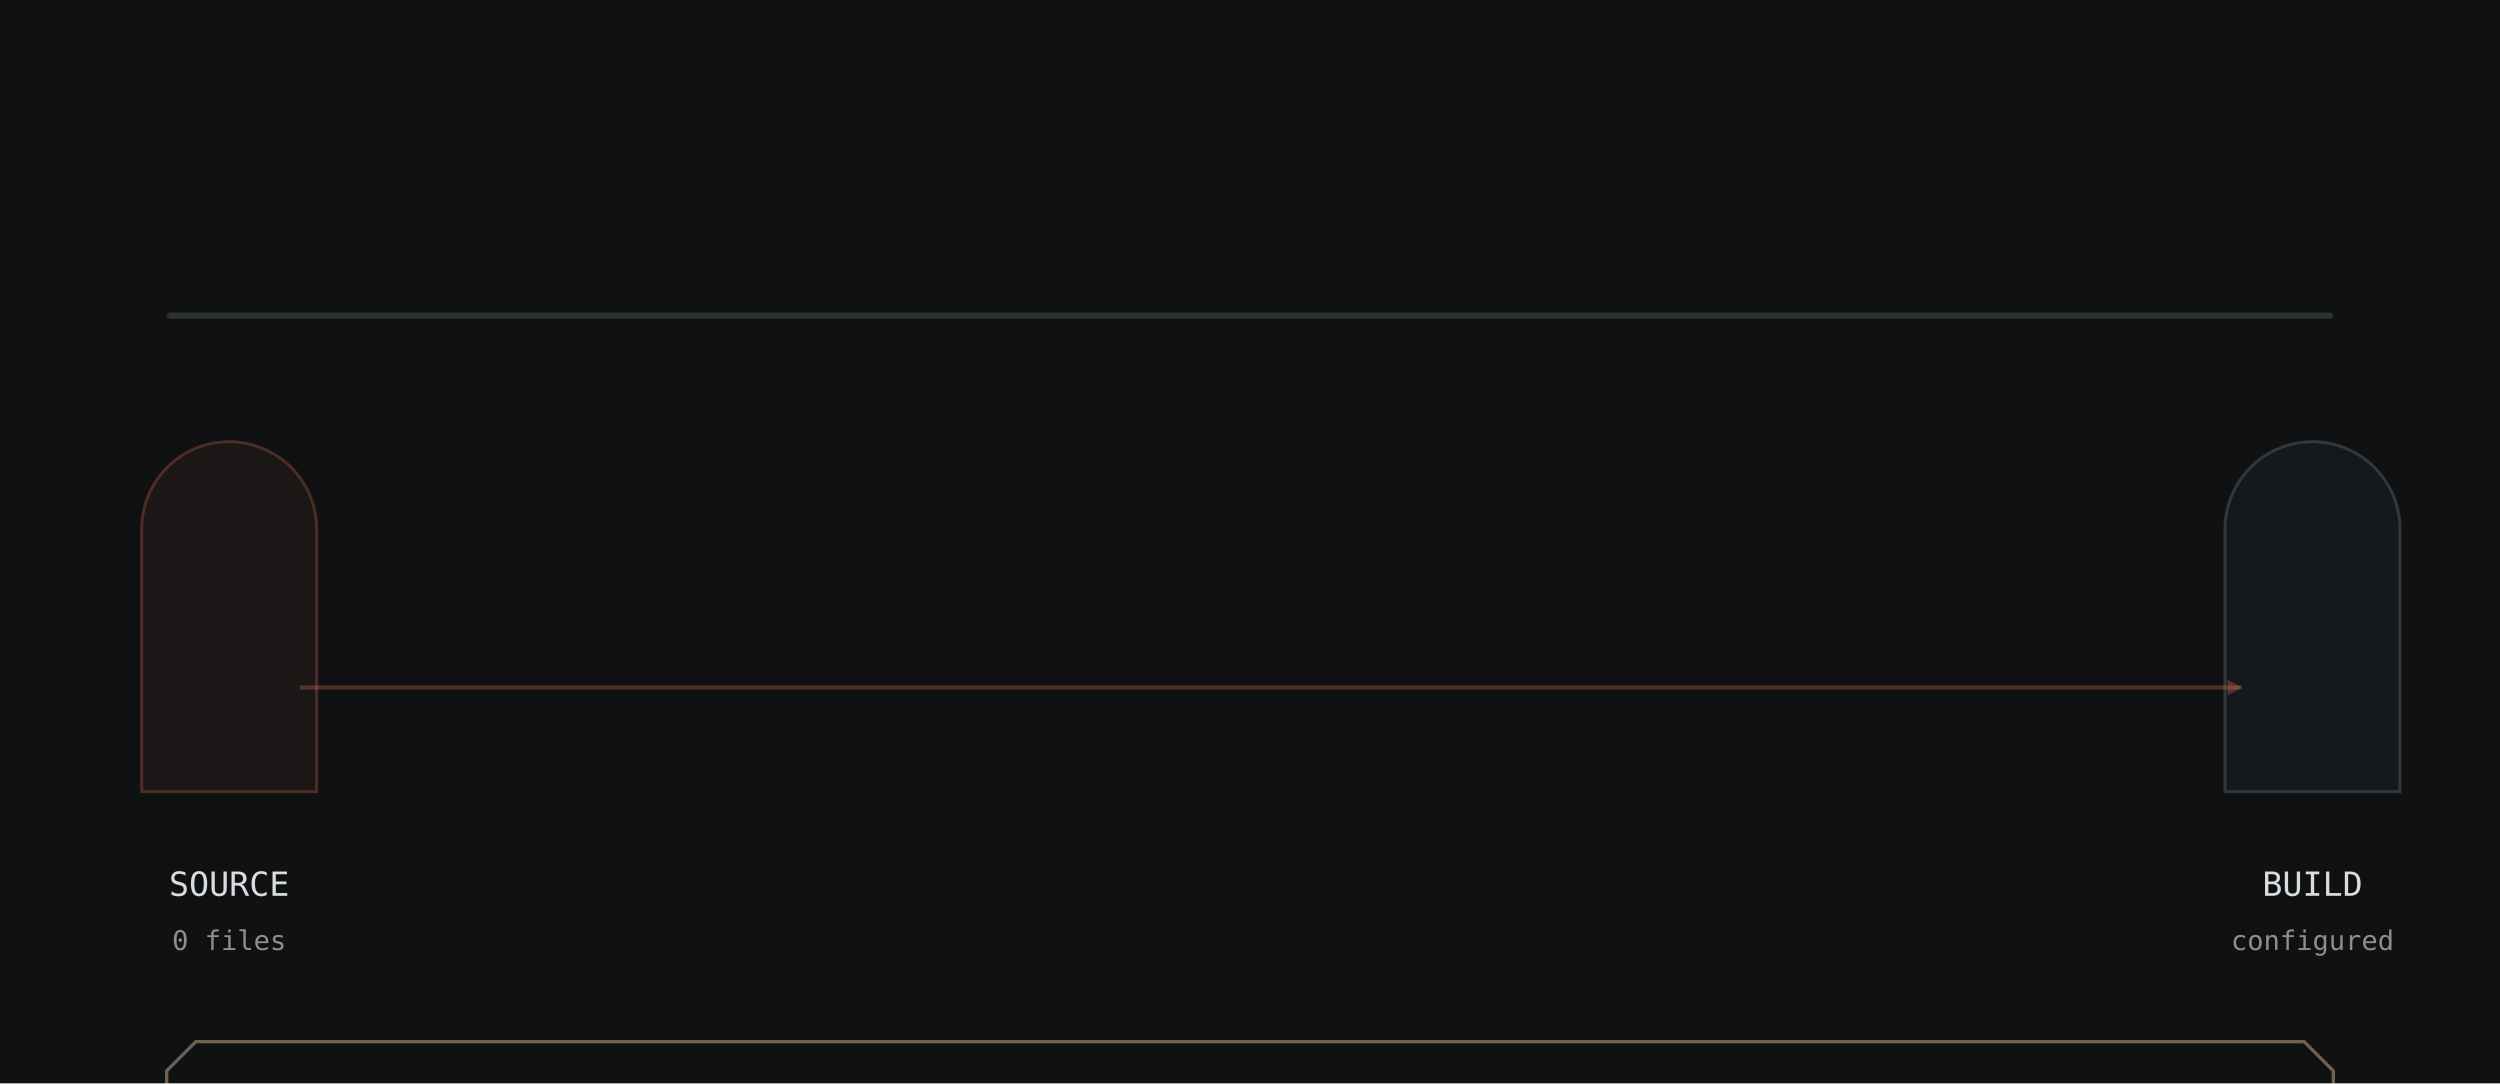
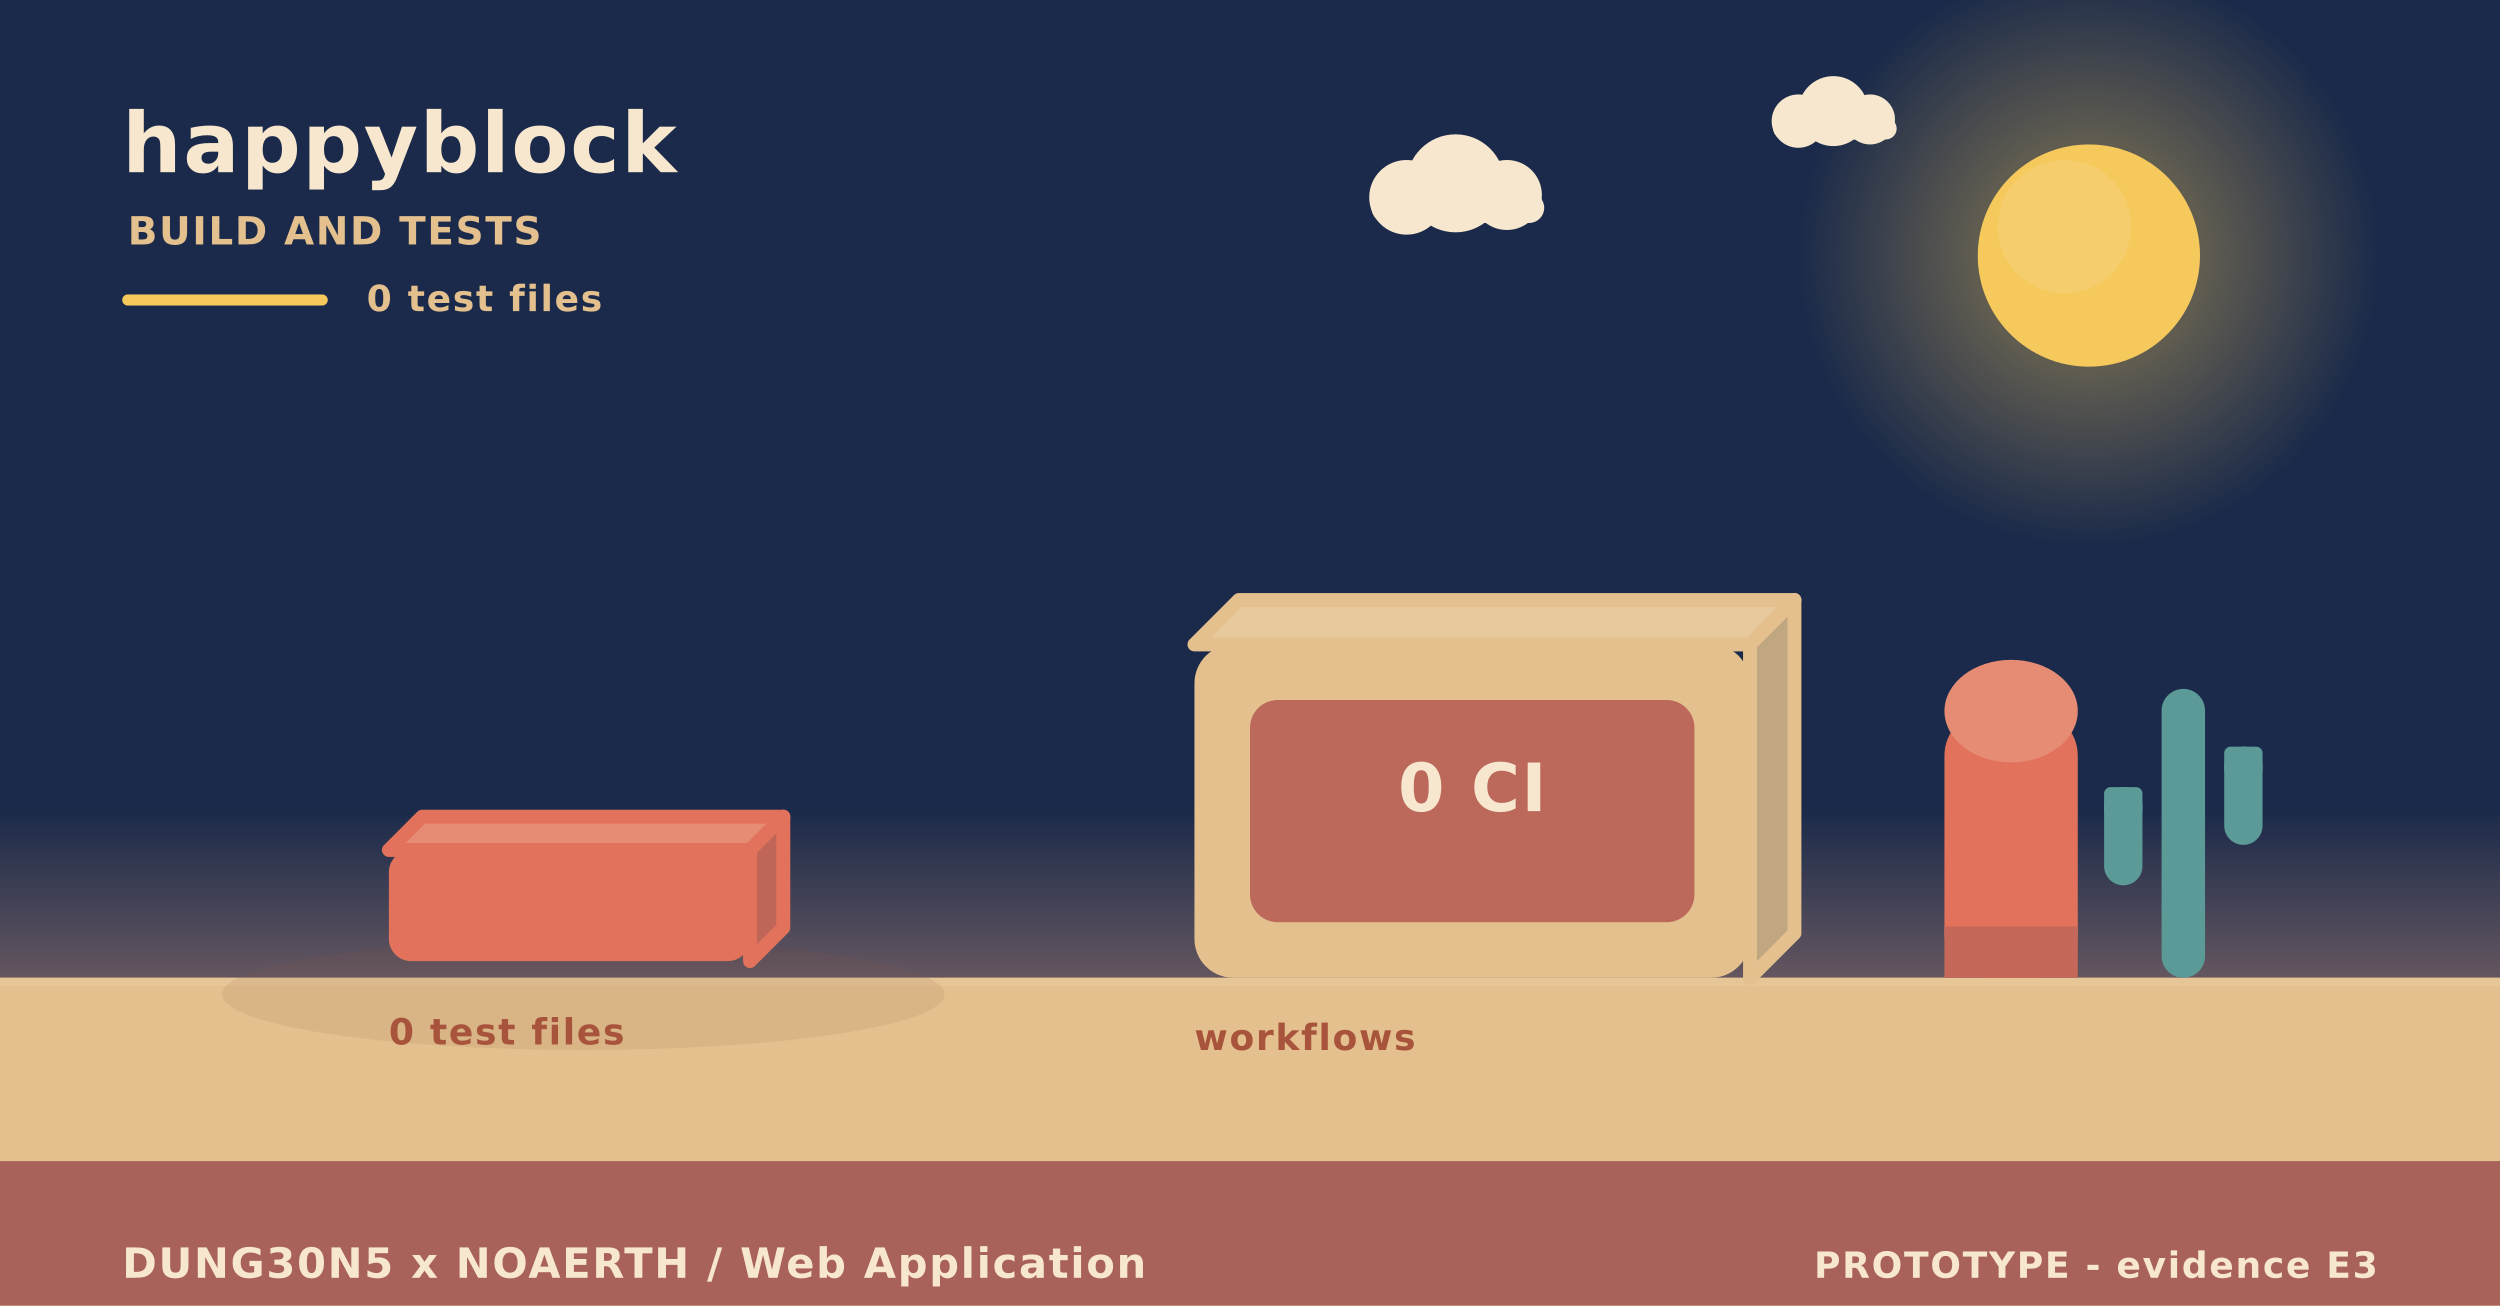
- <svg xmlns="http://www.w3.org/2000/svg" viewBox="0 0 1200 520" width="1200" height="520" role="img" aria-label="happyblock build evidence">
-   <rect width="1200" height="520" fill="#0f1113" />
-   <defs>
-     <linearGradient id="gb" x1="0" y1="0" x2="1" y2="1">
-       <stop offset="0%" stop-color="#ff7a5c" />
-       <stop offset="100%" stop-color="#9aa5b1" />
-     </linearGradient>
-   </defs>
-   <rect x="80.00" y="150.00" width="1040.00" height="3.00" rx="2.00" fill="rgba(241,243,245,0.140)" opacity="1.00" />
-   <path d="M68.00,380.00 L68.00,254.00 A42.00,42.00 0 0 1 152.00,254.00 L152.00,380.00 Z" fill="rgba(255,122,92,0.100)" opacity="0.55" stroke="rgba(255,122,92,0.450)" stroke-width="1.4" />
-   <polygon points="-192.26,189.00 -136.83,221.00 -136.83,157.00 -192.26,125.00" fill="#947d67" opacity="0.95" />
-   <polygon points="-247.68,221.00 -192.26,253.00 -192.26,189.00 -247.68,157.00" fill="#78818a" opacity="0.95" />
-   <polygon points="-192.26,125.00 -136.83,157.00 -192.26,189.00 -247.68,157.00" fill="#ff7a5c" opacity="0.95" />
-   <text x="110" y="430" font-family="ui-monospace,Menlo,monospace" font-size="16" fill="rgba(241,243,245,0.900)" text-anchor="middle">SOURCE</text>
-   <text x="110" y="456" font-family="ui-monospace,Menlo,monospace" font-size="13" fill="rgba(241,243,245,0.550)" text-anchor="middle">0 files</text>
-   <path d="M1068.00,380.00 L1068.00,254.00 A42.00,42.00 0 0 1 1152.00,254.00 L1152.00,380.00 Z" fill="rgba(154,165,177,0.100)" opacity="0.55" stroke="rgba(154,165,177,0.450)" stroke-width="1.4" />
-   <polygon points="673.77,689.00 729.19,721.00 729.19,657.00 673.77,625.00" fill="#947d67" opacity="0.95" />
-   <polygon points="618.34,721.00 673.77,753.00 673.77,689.00 618.34,657.00" fill="#78818a" opacity="0.95" />
-   <polygon points="673.77,625.00 729.19,657.00 673.77,689.00 618.34,657.00" fill="#9aa5b1" opacity="0.95" />
-   <text x="1110" y="430" font-family="ui-monospace,Menlo,monospace" font-size="16" fill="rgba(241,243,245,0.900)" text-anchor="middle">BUILD</text>
-   <text x="1110" y="456" font-family="ui-monospace,Menlo,monospace" font-size="13" fill="rgba(241,243,245,0.550)" text-anchor="middle">configured</text>
-   <line x1="144.00" y1="330.00" x2="1076.00" y2="330.00" stroke="rgba(255,122,92,0.500)" stroke-width="2.00" opacity="0.55" />
-   <polygon points="1076.00,330.00 1069.20,326.20 1069.20,333.80" fill="rgba(255,122,92,0.500)" opacity="0.55" />
-   <path d="M94.00,500.00 H1106.00 L1120.00,514.00 V546.00 L1106.00,560.00 H94.00 L80.00,546.00 V514.00 Z" fill="none" stroke="rgba(255,216,177,0.500)" stroke-width="1.60" opacity="0.80" />
-   <text x="600" y="536" font-family="ui-monospace,Menlo,monospace" font-size="16" fill="rgba(255,216,177,0.950)" text-anchor="middle">no test suite present in this repository — shown as measured, not implied</text>
+ <svg xmlns="http://www.w3.org/2000/svg" width="900" height="470" viewBox="0 0 900 470" role="img" aria-label="happyblock - how it is verified">
+   <linearGradient id="skyb" x1="0" y1="0" x2="0" y2="1">
+     <stop offset="0" stop-color="#1b2a4a" />
+     <stop offset="0.62" stop-color="#1b2a4a" />
+     <stop offset="1" stop-color="#f3ad8a" />
+   </linearGradient>
+   <rect width="900" height="470" fill="url(#skyb)" />
+   <radialGradient id="sunb">
+     <stop offset="0.35" stop-color="#f5c95c" stop-opacity="0.34" />
+     <stop offset="1" stop-color="#f5c95c" stop-opacity="0" />
+   </radialGradient>
+   <circle cx="752" cy="92" r="104" fill="url(#sunb)" />
+   <circle cx="752" cy="92" r="40" fill="#f5c95c" />
+   <circle cx="743.2" cy="81.6" r="24" fill="#f5d27e" opacity="0.5" />
+   <g>
+     <circle cx="524" cy="66" r="17.64" fill="#f6e7ce" />
+     <circle cx="506.36" cy="71.04" r="13.44" fill="#f6e7ce" />
+     <circle cx="542.48" cy="70.2" r="12.6" fill="#f6e7ce" />
+     <rect x="493.76" y="69.36" width="62.16" height="10.92" rx="5.46" fill="#f6e7ce" />
+   </g>
+   <g>
+     <circle cx="660" cy="40" r="12.6" fill="#f6e7ce" />
+     <circle cx="647.4" cy="43.6" r="9.6" fill="#f6e7ce" />
+     <circle cx="673.2" cy="43" r="9" fill="#f6e7ce" />
+     <rect x="638.4" y="42.4" width="44.4" height="7.8" rx="3.9" fill="#f6e7ce" />
+   </g>
+   <rect x="0" y="352" width="900" height="118" fill="#e3c08d" />
+   <rect x="0" y="352" width="900" height="3" fill="#e6c596" />
+   <text x="44" y="62" font-family="Verdana,DejaVu Sans,sans-serif" font-size="30" font-weight="700" letter-spacing="0.6" fill="#f6e7ce" text-anchor="start">happyblock</text>
+   <text x="46" y="88" font-family="Verdana,DejaVu Sans,sans-serif" font-size="14" font-weight="700" letter-spacing="0.6" fill="#e3c08d" text-anchor="start">BUILD AND TESTS</text>
+   <rect x="44" y="106" width="74" height="4" rx="2" fill="#f5c95c" />
+   <text x="132" y="112" font-family="Verdana,DejaVu Sans,sans-serif" font-size="13" font-weight="700" letter-spacing="0.6" fill="#e3c08d" text-anchor="start">0 test files</text>
+   <ellipse cx="210" cy="358" rx="130" ry="20" fill="rgba(138,90,68,0.11)" />
+   <path d="M140,306 L270,306 L282,294 L152,294 Z" fill="#e68c74" stroke="#e2725b" stroke-width="5" stroke-linejoin="round" />
+   <path d="M270,306 L282,294 L282,334 L270,346 Z" fill="#c06658" stroke="#e2725b" stroke-width="5" stroke-linejoin="round" />
+   <rect x="140" y="306" width="130" height="40" rx="8" fill="#e2725b" />
+   <text x="140" y="376" font-family="Verdana,DejaVu Sans,sans-serif" font-size="13" font-weight="700" letter-spacing="0.6" fill="#a8543c" text-anchor="start">0 test files</text>
+   <path d="M430,232 L630,232 L646,216 L446,216 Z" fill="#e7c99b" stroke="#e3c08d" stroke-width="5" stroke-linejoin="round" />
+   <path d="M630,232 L646,216 L646,336 L630,352 Z" fill="#c1a682" stroke="#e3c08d" stroke-width="5" stroke-linejoin="round" />
+   <rect x="430" y="232" width="200" height="120" rx="14" fill="#e3c08d" />
+   <rect x="450" y="252" width="160" height="80" rx="10" fill="#ba6458" opacity="0.94" />
+   <text x="530" y="292" font-family="Verdana,DejaVu Sans,sans-serif" font-size="24" font-weight="700" letter-spacing="0.6" fill="#f6e7ce" text-anchor="middle">0 CI</text>
+   <text x="430" y="378" font-family="Verdana,DejaVu Sans,sans-serif" font-size="13" font-weight="700" letter-spacing="0.6" fill="#a8543c" text-anchor="start">workflows</text>
+   <rect x="700" y="256" width="48" height="96" rx="16" fill="#e2725b" />
+   <ellipse cx="724" cy="256" rx="24" ry="18.46" fill="#e68c74" />
+   <rect x="700" y="333.54" width="48" height="18.46" fill="#c66859" />
+   <rect x="778.18" y="248" width="15.64" height="104" rx="7.82" fill="#5b9a97" />
+   <rect x="757.48" y="283.36" width="13.8" height="35.36" rx="6.9" fill="#5b9a97" />
+   <rect x="757.48" y="283.36" width="13.8" height="10.4" rx="2.3" fill="#5b9a97" />
+   <rect x="800.72" y="268.8" width="13.8" height="35.36" rx="6.9" fill="#5b9a97" />
+   <rect x="800.72" y="268.8" width="13.8" height="10.4" rx="2.3" fill="#5b9a97" />
+   <rect x="0" y="418" width="900" height="52" rx="0" fill="#a65c56" opacity="0.94" />
+   <text x="44" y="460" font-family="Verdana,DejaVu Sans,sans-serif" font-size="15" font-weight="700" letter-spacing="0.6" fill="#f6e7ce" text-anchor="start">DUNG30N5 x NOAERTH  /  Web Application</text>
+   <text x="856" y="460" font-family="Verdana,DejaVu Sans,sans-serif" font-size="13" font-weight="700" letter-spacing="0.6" fill="#f6e7ce" text-anchor="end">PROTOTYPE  -  evidence E3</text>
</svg>
